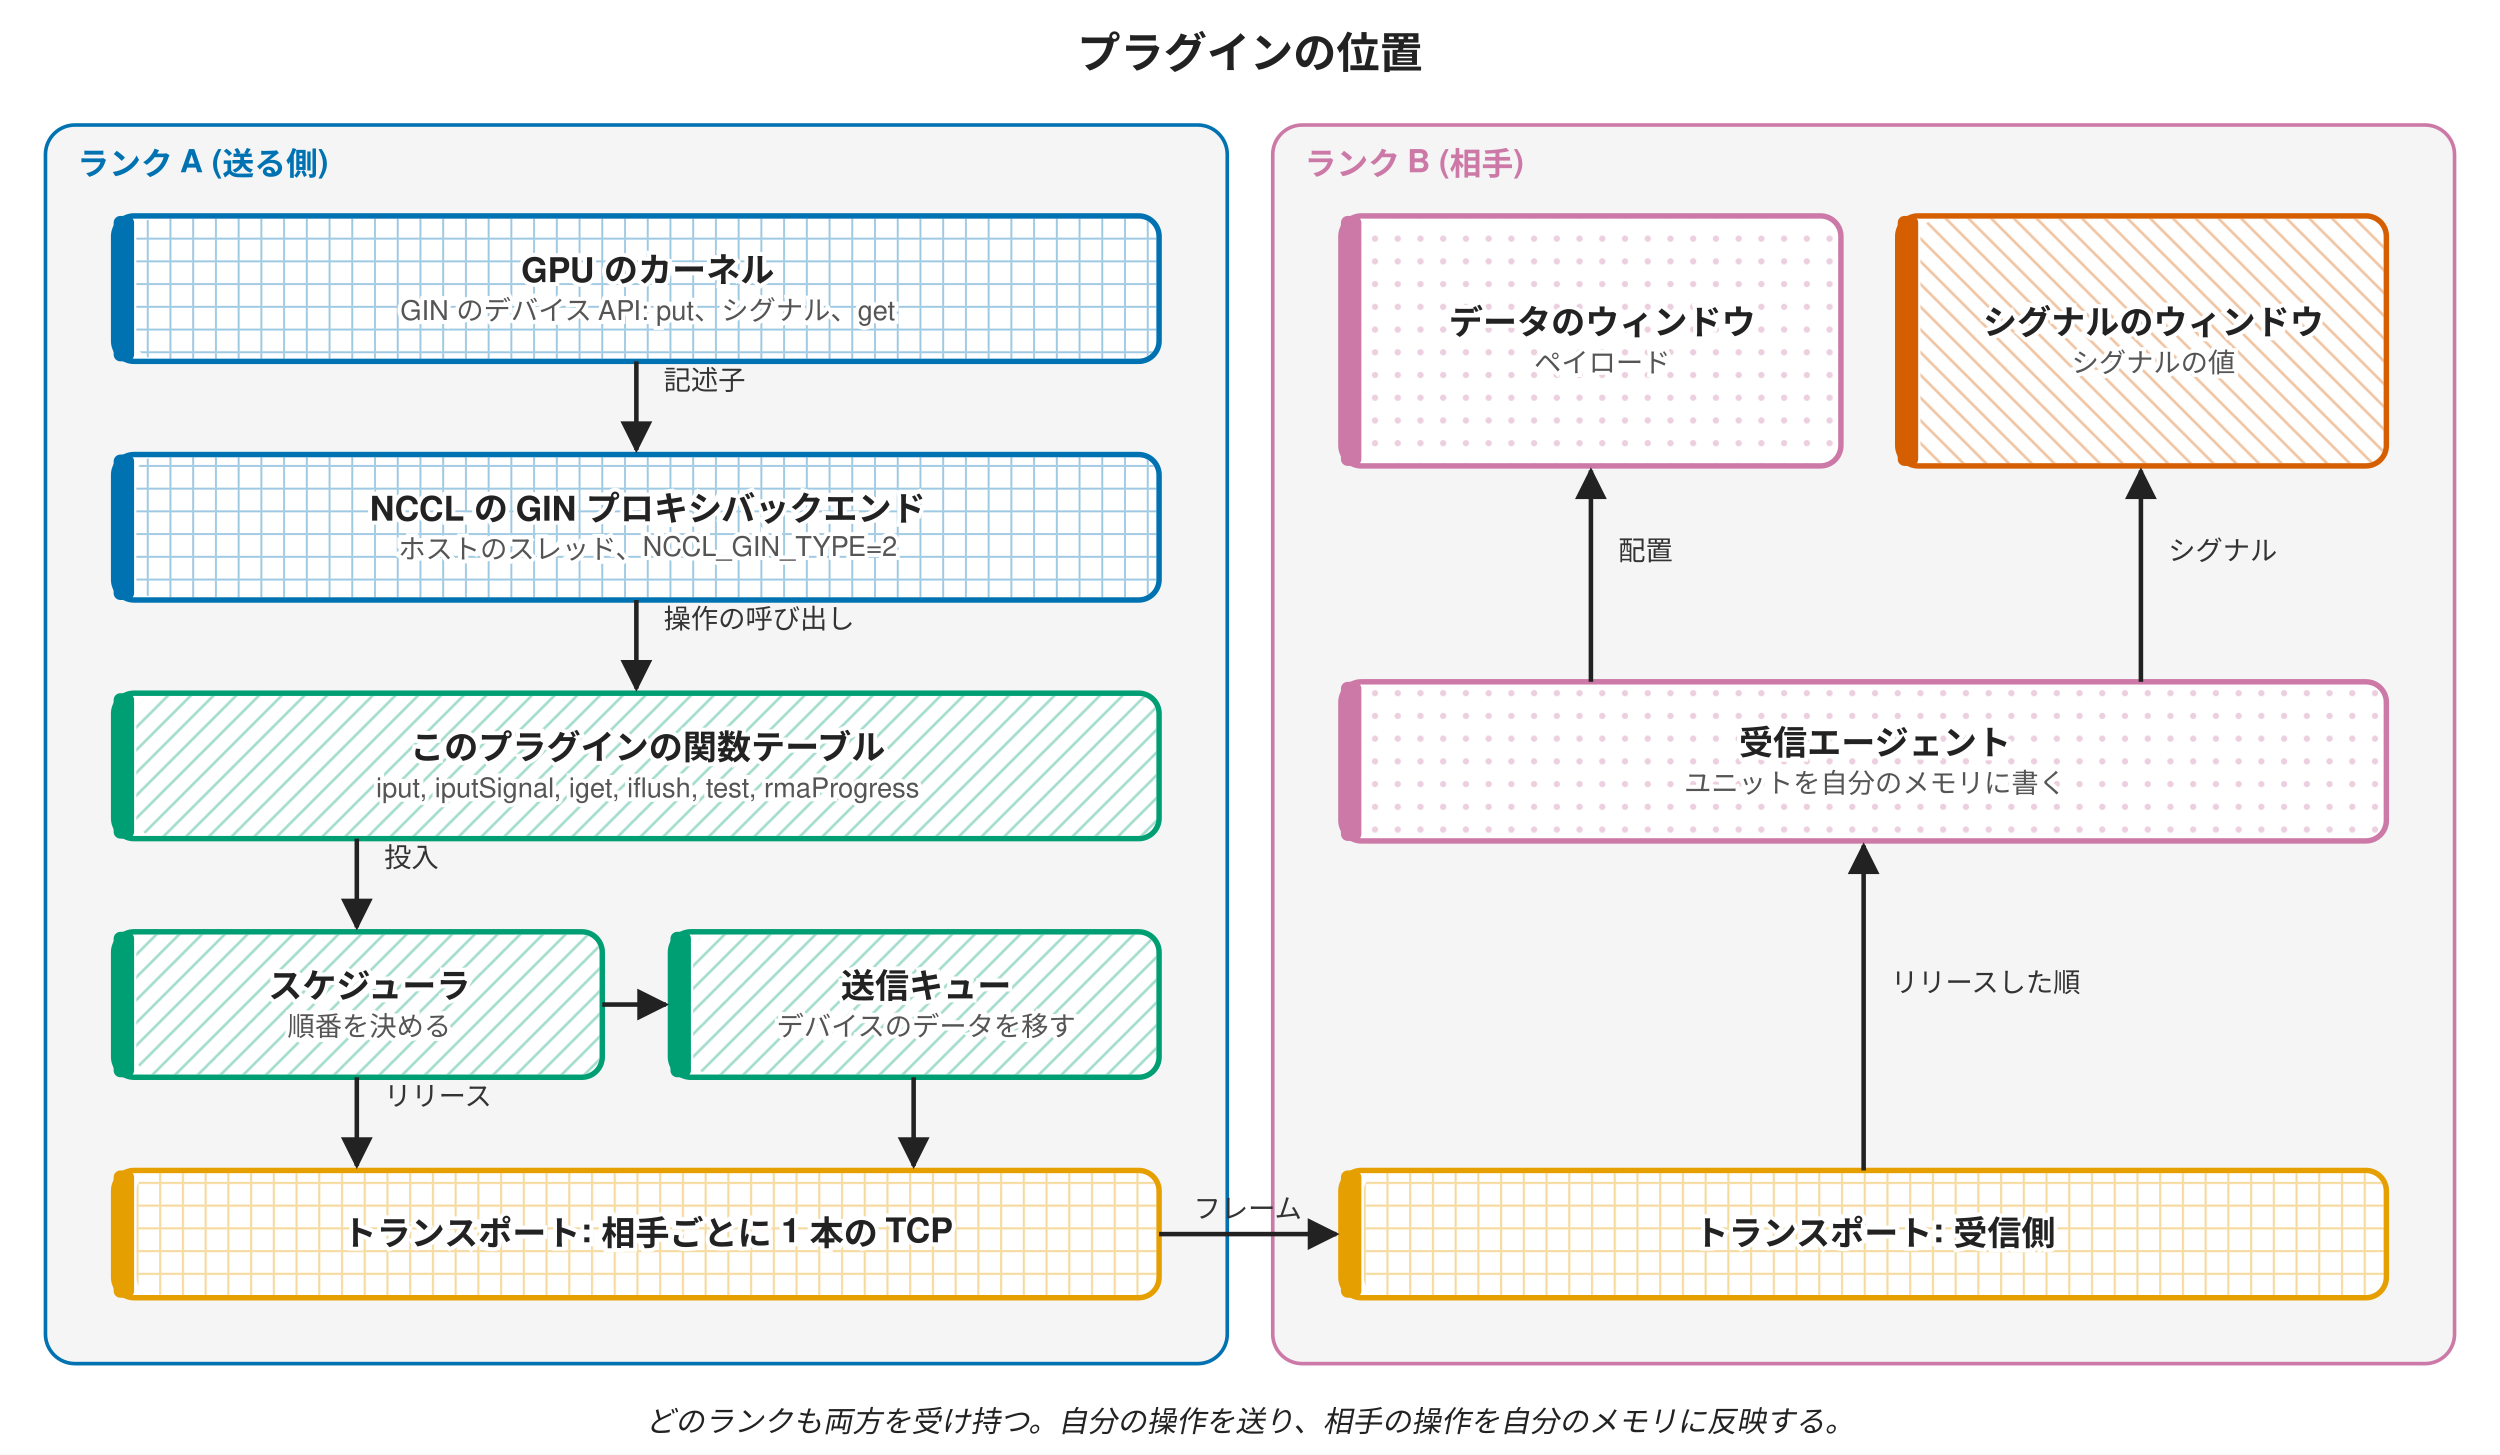
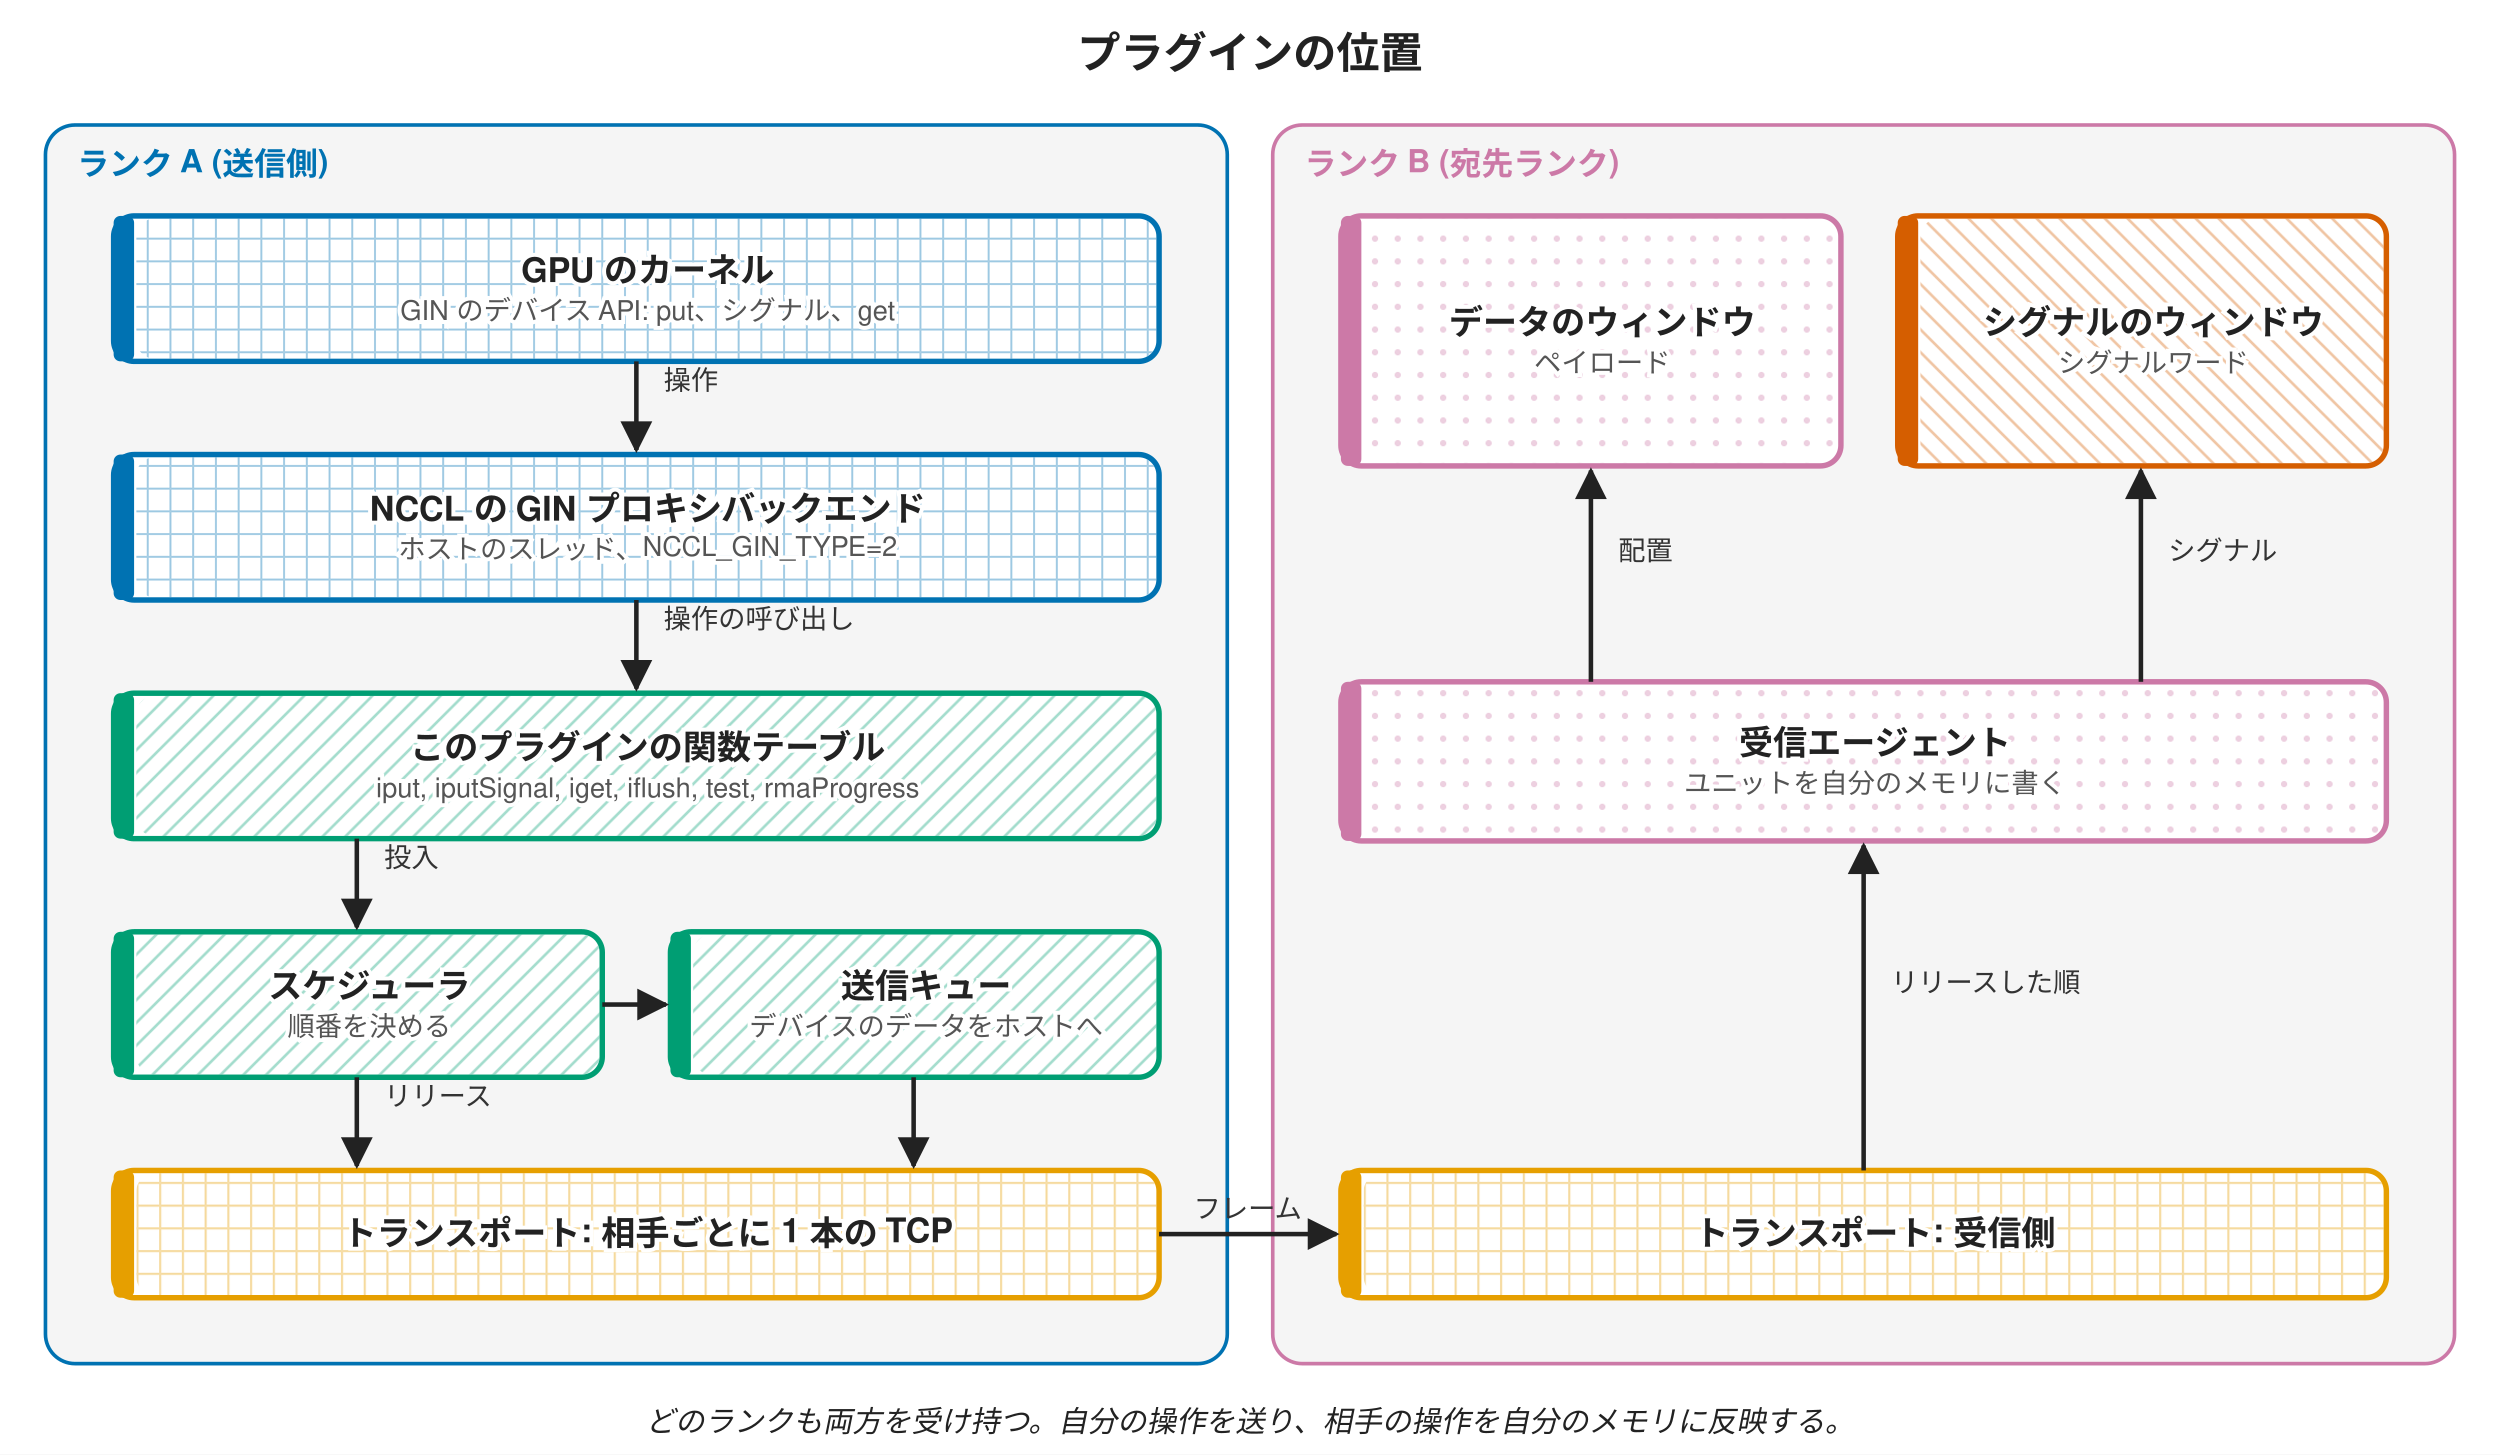
<svg xmlns="http://www.w3.org/2000/svg" width="1100" height="640" viewBox="0 0 1100 640">
  <defs>
    <pattern id="p-nccl" width="10" height="10" patternUnits="userSpaceOnUse">
      <g stroke="#0072B2" opacity="0.35">
        <path d="M0,5 h10 M5,0 v10" stroke-width="0.9" />
      </g>
    </pattern>
    <pattern id="p-sim" width="10" height="10" patternUnits="userSpaceOnUse">
      <g stroke="#009E73" opacity="0.35">
        <path d="M-2,2 l4,-4 M0,10 l10,-10 M8,12 l4,-4" stroke-width="1.2" />
      </g>
    </pattern>
    <pattern id="p-wire" width="10" height="10" patternUnits="userSpaceOnUse">
      <g stroke="#E69F00" opacity="0.35">
        <path d="M0,0.5 h10 M0.5,0 v10" stroke-width="1.0" />
      </g>
    </pattern>
    <marker id="m33" viewBox="0 0 10 10" refX="9" refY="5" markerWidth="7" markerHeight="7" orient="auto-start-reverse">
      <path d="M0,0 L10,5 L0,10 z" fill="#222222" />
    </marker>
    <marker id="m35" viewBox="0 0 10 10" refX="9" refY="5" markerWidth="7" markerHeight="7" orient="auto-start-reverse">
      <path d="M0,0 L10,5 L0,10 z" fill="#222222" />
    </marker>
    <marker id="m37" viewBox="0 0 10 10" refX="9" refY="5" markerWidth="7" markerHeight="7" orient="auto-start-reverse">
      <path d="M0,0 L10,5 L0,10 z" fill="#222222" />
    </marker>
    <marker id="m39" viewBox="0 0 10 10" refX="9" refY="5" markerWidth="7" markerHeight="7" orient="auto-start-reverse">
      <path d="M0,0 L10,5 L0,10 z" fill="#222222" />
    </marker>
    <marker id="m40" viewBox="0 0 10 10" refX="9" refY="5" markerWidth="7" markerHeight="7" orient="auto-start-reverse">
      <path d="M0,0 L10,5 L0,10 z" fill="#222222" />
    </marker>
    <marker id="m42" viewBox="0 0 10 10" refX="9" refY="5" markerWidth="7" markerHeight="7" orient="auto-start-reverse">
      <path d="M0,0 L10,5 L0,10 z" fill="#222222" />
    </marker>
    <pattern id="p-target" width="10" height="10" patternUnits="userSpaceOnUse">
      <g stroke="#CC79A7" opacity="0.35">
        <circle cx="5" cy="5" r="1.4" stroke="none" fill="#CC79A7" />
      </g>
    </pattern>
    <pattern id="p-sig" width="10" height="10" patternUnits="userSpaceOnUse">
      <g stroke="#D55E00" opacity="0.35">
        <path d="M-2,8 l4,4 M0,0 l10,10 M8,-2 l4,4" stroke-width="1.2" />
      </g>
    </pattern>
    <marker id="m64" viewBox="0 0 10 10" refX="9" refY="5" markerWidth="7" markerHeight="7" orient="auto-start-reverse">
      <path d="M0,0 L10,5 L0,10 z" fill="#222222" />
    </marker>
    <marker id="m66" viewBox="0 0 10 10" refX="9" refY="5" markerWidth="7" markerHeight="7" orient="auto-start-reverse">
      <path d="M0,0 L10,5 L0,10 z" fill="#222222" />
    </marker>
    <marker id="m68" viewBox="0 0 10 10" refX="9" refY="5" markerWidth="7" markerHeight="7" orient="auto-start-reverse">
      <path d="M0,0 L10,5 L0,10 z" fill="#222222" />
    </marker>
    <marker id="m70" viewBox="0 0 10 10" refX="9" refY="5" markerWidth="7" markerHeight="7" orient="auto-start-reverse">
      <path d="M0,0 L10,5 L0,10 z" fill="#222222" />
    </marker>
  </defs>
  <rect x="0" y="0" width="1100" height="640" fill="#FFFFFF" />
  <text x="550.0" y="30.0" font-family="Helvetica, Arial, 'Hiragino Sans', 'Hiragino Kaku Gothic ProN', 'Noto Sans CJK JP', 'Noto Sans JP', sans-serif" font-size="19" font-weight="bold" text-anchor="middle" fill="#222222">プラグインの位置</text>
  <rect x="20" y="55" width="520" height="545" rx="13" fill="#F5F5F5" stroke="#0072B2" stroke-width="1.6" />
-   <text x="34.0" y="77.0" font-family="Helvetica, Arial, 'Hiragino Sans', 'Hiragino Kaku Gothic ProN', 'Noto Sans CJK JP', 'Noto Sans JP', sans-serif" font-size="14" font-weight="bold" text-anchor="start" fill="#0072B2">ランク A (送る側)</text>
+   <text x="34.0" y="77.0" font-family="Helvetica, Arial, 'Hiragino Sans', 'Hiragino Kaku Gothic ProN', 'Noto Sans CJK JP', 'Noto Sans JP', sans-serif" font-size="14" font-weight="bold" text-anchor="start" fill="#0072B2">ランク A (送信側)</text>
  <rect x="50" y="95" width="460" height="64" rx="9" fill="#FFFFFF" stroke="#0072B2" stroke-width="2.4" />
  <rect x="60" y="96.2" width="448.8" height="61.6" rx="8" fill="url(#p-nccl)" />
  <rect x="50" y="95" width="9" height="64" rx="3" fill="#0072B2" />
  <text x="285.0" y="124.1" font-family="Helvetica, Arial, 'Hiragino Sans', 'Hiragino Kaku Gothic ProN', 'Noto Sans CJK JP', 'Noto Sans JP', sans-serif" font-size="15" font-weight="bold" text-anchor="middle" fill="#222222" stroke="#FFFFFF" stroke-width="3.5" paint-order="stroke">GPU のカーネル</text>
  <text x="285.0" y="140.8" font-family="Helvetica, Arial, 'Hiragino Sans', 'Hiragino Kaku Gothic ProN', 'Noto Sans CJK JP', 'Noto Sans JP', sans-serif" font-size="12" font-weight="normal" text-anchor="middle" fill="#555555" stroke="#FFFFFF" stroke-width="3.5" paint-order="stroke">GIN のデバイス API: put、シグナル、get</text>
  <rect x="50" y="200" width="460" height="64" rx="9" fill="#FFFFFF" stroke="#0072B2" stroke-width="2.4" />
  <rect x="60" y="201.2" width="448.8" height="61.6" rx="8" fill="url(#p-nccl)" />
  <rect x="50" y="200" width="9" height="64" rx="3" fill="#0072B2" />
  <text x="285.0" y="229.1" font-family="Helvetica, Arial, 'Hiragino Sans', 'Hiragino Kaku Gothic ProN', 'Noto Sans CJK JP', 'Noto Sans JP', sans-serif" font-size="15" font-weight="bold" text-anchor="middle" fill="#222222" stroke="#FFFFFF" stroke-width="3.5" paint-order="stroke">NCCL の GIN プロキシバックエンド</text>
  <text x="285.0" y="245.8" font-family="Helvetica, Arial, 'Hiragino Sans', 'Hiragino Kaku Gothic ProN', 'Noto Sans CJK JP', 'Noto Sans JP', sans-serif" font-size="12" font-weight="normal" text-anchor="middle" fill="#555555" stroke="#FFFFFF" stroke-width="3.5" paint-order="stroke">ホストのスレッド、NCCL_GIN_TYPE=2</text>
  <rect x="50" y="305" width="460" height="64" rx="9" fill="#FFFFFF" stroke="#009E73" stroke-width="2.4" />
  <rect x="60" y="306.2" width="448.8" height="61.6" rx="8" fill="url(#p-sim)" />
  <rect x="50" y="305" width="9" height="64" rx="3" fill="#009E73" />
  <text x="285.0" y="334.1" font-family="Helvetica, Arial, 'Hiragino Sans', 'Hiragino Kaku Gothic ProN', 'Noto Sans CJK JP', 'Noto Sans JP', sans-serif" font-size="15" font-weight="bold" text-anchor="middle" fill="#222222" stroke="#FFFFFF" stroke-width="3.5" paint-order="stroke">このプラグインの関数テーブル</text>
  <text x="285.0" y="350.8" font-family="Helvetica, Arial, 'Hiragino Sans', 'Hiragino Kaku Gothic ProN', 'Noto Sans CJK JP', 'Noto Sans JP', sans-serif" font-size="12" font-weight="normal" text-anchor="middle" fill="#555555" stroke="#FFFFFF" stroke-width="3.5" paint-order="stroke">iput, iputSignal, iget, iflush, test, rmaProgress</text>
  <rect x="50" y="410" width="215" height="64" rx="9" fill="#FFFFFF" stroke="#009E73" stroke-width="2.4" />
  <rect x="60" y="411.2" width="203.8" height="61.6" rx="8" fill="url(#p-sim)" />
  <rect x="50" y="410" width="9" height="64" rx="3" fill="#009E73" />
  <text x="162.5" y="439.1" font-family="Helvetica, Arial, 'Hiragino Sans', 'Hiragino Kaku Gothic ProN', 'Noto Sans CJK JP', 'Noto Sans JP', sans-serif" font-size="15" font-weight="bold" text-anchor="middle" fill="#222222" stroke="#FFFFFF" stroke-width="3.5" paint-order="stroke">スケジューラ</text>
  <text x="162.5" y="455.8" font-family="Helvetica, Arial, 'Hiragino Sans', 'Hiragino Kaku Gothic ProN', 'Noto Sans CJK JP', 'Noto Sans JP', sans-serif" font-size="12" font-weight="normal" text-anchor="middle" fill="#555555" stroke="#FFFFFF" stroke-width="3.5" paint-order="stroke">順番を決める</text>
  <rect x="295" y="410" width="215" height="64" rx="9" fill="#FFFFFF" stroke="#009E73" stroke-width="2.4" />
  <rect x="305" y="411.2" width="203.8" height="61.6" rx="8" fill="url(#p-sim)" />
  <rect x="295" y="410" width="9" height="64" rx="3" fill="#009E73" />
  <text x="407.5" y="439.1" font-family="Helvetica, Arial, 'Hiragino Sans', 'Hiragino Kaku Gothic ProN', 'Noto Sans CJK JP', 'Noto Sans JP', sans-serif" font-size="15" font-weight="bold" text-anchor="middle" fill="#222222" stroke="#FFFFFF" stroke-width="3.5" paint-order="stroke">送信キュー</text>
-   <text x="407.5" y="455.8" font-family="Helvetica, Arial, 'Hiragino Sans', 'Hiragino Kaku Gothic ProN', 'Noto Sans CJK JP', 'Noto Sans JP', sans-serif" font-size="12" font-weight="normal" text-anchor="middle" fill="#555555" stroke="#FFFFFF" stroke-width="3.5" paint-order="stroke">デバイスのデータを移す</text>
+   <text x="407.5" y="455.8" font-family="Helvetica, Arial, 'Hiragino Sans', 'Hiragino Kaku Gothic ProN', 'Noto Sans CJK JP', 'Noto Sans JP', sans-serif" font-size="12" font-weight="normal" text-anchor="middle" fill="#555555" stroke="#FFFFFF" stroke-width="3.5" paint-order="stroke">デバイスのデータをホストへ</text>
  <rect x="50" y="515" width="460" height="56" rx="9" fill="#FFFFFF" stroke="#E69F00" stroke-width="2.4" />
  <rect x="60" y="516.2" width="448.8" height="53.6" rx="8" fill="url(#p-wire)" />
  <rect x="50" y="515" width="9" height="56" rx="3" fill="#E69F00" />
  <text x="285.0" y="547.9" font-family="Helvetica, Arial, 'Hiragino Sans', 'Hiragino Kaku Gothic ProN', 'Noto Sans CJK JP', 'Noto Sans JP', sans-serif" font-size="15" font-weight="bold" text-anchor="middle" fill="#222222" stroke="#FFFFFF" stroke-width="3.5" paint-order="stroke">トランスポート: 相手ごとに 1 本の TCP</text>
  <line x1="280" y1="159" x2="280" y2="198" stroke="#222222" stroke-width="2.0" marker-end="url(#m33)" />
-   <text x="292.0" y="171.5" font-family="Helvetica, Arial, 'Hiragino Sans', 'Hiragino Kaku Gothic ProN', 'Noto Sans CJK JP', 'Noto Sans JP', sans-serif" font-size="12" font-weight="normal" text-anchor="start" fill="#333333">記述子</text>
+   <text x="292.0" y="171.5" font-family="Helvetica, Arial, 'Hiragino Sans', 'Hiragino Kaku Gothic ProN', 'Noto Sans CJK JP', 'Noto Sans JP', sans-serif" font-size="12" font-weight="normal" text-anchor="start" fill="#333333">操作</text>
  <line x1="280" y1="264" x2="280" y2="303" stroke="#222222" stroke-width="2.0" marker-end="url(#m35)" />
  <text x="292.0" y="276.5" font-family="Helvetica, Arial, 'Hiragino Sans', 'Hiragino Kaku Gothic ProN', 'Noto Sans CJK JP', 'Noto Sans JP', sans-serif" font-size="12" font-weight="normal" text-anchor="start" fill="#333333">操作の呼び出し</text>
  <line x1="157" y1="369" x2="157" y2="408" stroke="#222222" stroke-width="2.0" marker-end="url(#m37)" />
  <text x="169.0" y="381.5" font-family="Helvetica, Arial, 'Hiragino Sans', 'Hiragino Kaku Gothic ProN', 'Noto Sans CJK JP', 'Noto Sans JP', sans-serif" font-size="12" font-weight="normal" text-anchor="start" fill="#333333">投入</text>
  <line x1="265" y1="442" x2="293" y2="442" stroke="#222222" stroke-width="2.0" marker-end="url(#m39)" />
  <line x1="157" y1="474" x2="157" y2="513" stroke="#222222" stroke-width="2.0" marker-end="url(#m40)" />
  <text x="169.0" y="486.5" font-family="Helvetica, Arial, 'Hiragino Sans', 'Hiragino Kaku Gothic ProN', 'Noto Sans CJK JP', 'Noto Sans JP', sans-serif" font-size="12" font-weight="normal" text-anchor="start" fill="#333333">リリース</text>
  <line x1="402" y1="474" x2="402" y2="513" stroke="#222222" stroke-width="2.0" marker-end="url(#m42)" />
  <rect x="560" y="55" width="520" height="545" rx="13" fill="#F5F5F5" stroke="#CC79A7" stroke-width="1.6" />
-   <text x="574.0" y="77.0" font-family="Helvetica, Arial, 'Hiragino Sans', 'Hiragino Kaku Gothic ProN', 'Noto Sans CJK JP', 'Noto Sans JP', sans-serif" font-size="14" font-weight="bold" text-anchor="start" fill="#CC79A7">ランク B (相手)</text>
+   <text x="574.0" y="77.0" font-family="Helvetica, Arial, 'Hiragino Sans', 'Hiragino Kaku Gothic ProN', 'Noto Sans CJK JP', 'Noto Sans JP', sans-serif" font-size="14" font-weight="bold" text-anchor="start" fill="#CC79A7">ランク B (宛先ランク)</text>
  <rect x="590" y="95" width="220" height="110" rx="9" fill="#FFFFFF" stroke="#CC79A7" stroke-width="2.4" />
  <rect x="600" y="96.2" width="208.8" height="107.6" rx="8" fill="url(#p-target)" />
  <rect x="590" y="95" width="9" height="110" rx="3" fill="#CC79A7" />
  <text x="705.0" y="147.1" font-family="Helvetica, Arial, 'Hiragino Sans', 'Hiragino Kaku Gothic ProN', 'Noto Sans CJK JP', 'Noto Sans JP', sans-serif" font-size="15" font-weight="bold" text-anchor="middle" fill="#222222" stroke="#FFFFFF" stroke-width="3.5" paint-order="stroke">データのウィンドウ</text>
  <text x="705.0" y="163.8" font-family="Helvetica, Arial, 'Hiragino Sans', 'Hiragino Kaku Gothic ProN', 'Noto Sans CJK JP', 'Noto Sans JP', sans-serif" font-size="12" font-weight="normal" text-anchor="middle" fill="#555555" stroke="#FFFFFF" stroke-width="3.5" paint-order="stroke">ペイロード</text>
  <rect x="835" y="95" width="215" height="110" rx="9" fill="#FFFFFF" stroke="#D55E00" stroke-width="2.4" />
  <rect x="845" y="96.2" width="203.8" height="107.6" rx="8" fill="url(#p-sig)" />
  <rect x="835" y="95" width="9" height="110" rx="3" fill="#D55E00" />
  <text x="947.5" y="147.1" font-family="Helvetica, Arial, 'Hiragino Sans', 'Hiragino Kaku Gothic ProN', 'Noto Sans CJK JP', 'Noto Sans JP', sans-serif" font-size="15" font-weight="bold" text-anchor="middle" fill="#222222" stroke="#FFFFFF" stroke-width="3.5" paint-order="stroke">シグナルのウィンドウ</text>
-   <text x="947.5" y="163.8" font-family="Helvetica, Arial, 'Hiragino Sans', 'Hiragino Kaku Gothic ProN', 'Noto Sans CJK JP', 'Noto Sans JP', sans-serif" font-size="12" font-weight="normal" text-anchor="middle" fill="#555555" stroke="#FFFFFF" stroke-width="3.5" paint-order="stroke">シグナルの値</text>
+   <text x="947.5" y="163.8" font-family="Helvetica, Arial, 'Hiragino Sans', 'Hiragino Kaku Gothic ProN', 'Noto Sans CJK JP', 'Noto Sans JP', sans-serif" font-size="12" font-weight="normal" text-anchor="middle" fill="#555555" stroke="#FFFFFF" stroke-width="3.5" paint-order="stroke">シグナルワード</text>
  <rect x="590" y="300" width="460" height="70" rx="9" fill="#FFFFFF" stroke="#CC79A7" stroke-width="2.4" />
  <rect x="600" y="301.2" width="448.8" height="67.6" rx="8" fill="url(#p-target)" />
  <rect x="590" y="300" width="9" height="70" rx="3" fill="#CC79A7" />
  <text x="825.0" y="332.1" font-family="Helvetica, Arial, 'Hiragino Sans', 'Hiragino Kaku Gothic ProN', 'Noto Sans CJK JP', 'Noto Sans JP', sans-serif" font-size="15" font-weight="bold" text-anchor="middle" fill="#222222" stroke="#FFFFFF" stroke-width="3.5" paint-order="stroke">受信エージェント</text>
  <text x="825.0" y="348.8" font-family="Helvetica, Arial, 'Hiragino Sans', 'Hiragino Kaku Gothic ProN', 'Noto Sans CJK JP', 'Noto Sans JP', sans-serif" font-size="12" font-weight="normal" text-anchor="middle" fill="#555555" stroke="#FFFFFF" stroke-width="3.5" paint-order="stroke">ユニットを自分のメモリに書く</text>
  <rect x="590" y="515" width="460" height="56" rx="9" fill="#FFFFFF" stroke="#E69F00" stroke-width="2.4" />
  <rect x="600" y="516.2" width="448.8" height="53.6" rx="8" fill="url(#p-wire)" />
  <rect x="590" y="515" width="9" height="56" rx="3" fill="#E69F00" />
  <text x="825.0" y="547.9" font-family="Helvetica, Arial, 'Hiragino Sans', 'Hiragino Kaku Gothic ProN', 'Noto Sans CJK JP', 'Noto Sans JP', sans-serif" font-size="15" font-weight="bold" text-anchor="middle" fill="#222222" stroke="#FFFFFF" stroke-width="3.5" paint-order="stroke">トランスポート: 受信側</text>
  <line x1="510" y1="543" x2="588" y2="543" stroke="#222222" stroke-width="2.0" marker-end="url(#m64)" />
  <text x="549.0" y="536.0" font-family="Helvetica, Arial, 'Hiragino Sans', 'Hiragino Kaku Gothic ProN', 'Noto Sans CJK JP', 'Noto Sans JP', sans-serif" font-size="12" font-weight="normal" text-anchor="middle" fill="#333333">フレーム</text>
  <line x1="820" y1="515" x2="820" y2="372" stroke="#222222" stroke-width="2.0" marker-end="url(#m66)" />
  <text x="832.0" y="436.5" font-family="Helvetica, Arial, 'Hiragino Sans', 'Hiragino Kaku Gothic ProN', 'Noto Sans CJK JP', 'Noto Sans JP', sans-serif" font-size="12" font-weight="normal" text-anchor="start" fill="#333333">リリースした順</text>
  <line x1="700" y1="300" x2="700" y2="207" stroke="#222222" stroke-width="2.0" marker-end="url(#m68)" />
  <text x="712.0" y="246.5" font-family="Helvetica, Arial, 'Hiragino Sans', 'Hiragino Kaku Gothic ProN', 'Noto Sans CJK JP', 'Noto Sans JP', sans-serif" font-size="12" font-weight="normal" text-anchor="start" fill="#333333">配置</text>
  <line x1="942" y1="300" x2="942" y2="207" stroke="#222222" stroke-width="2.0" marker-end="url(#m70)" />
  <text x="954.0" y="246.5" font-family="Helvetica, Arial, 'Hiragino Sans', 'Hiragino Kaku Gothic ProN', 'Noto Sans CJK JP', 'Noto Sans JP', sans-serif" font-size="12" font-weight="normal" text-anchor="start" fill="#333333">シグナル</text>
  <text x="550.0" y="630.0" font-family="Helvetica, Arial, 'Hiragino Sans', 'Hiragino Kaku Gothic ProN', 'Noto Sans CJK JP', 'Noto Sans JP', sans-serif" font-size="13" font-weight="normal" text-anchor="middle" fill="#222222" font-style="italic">どのランクも両方を受け持つ。自分の操作を送り、相手の操作を自分のメモリに反映する。</text>
</svg>
